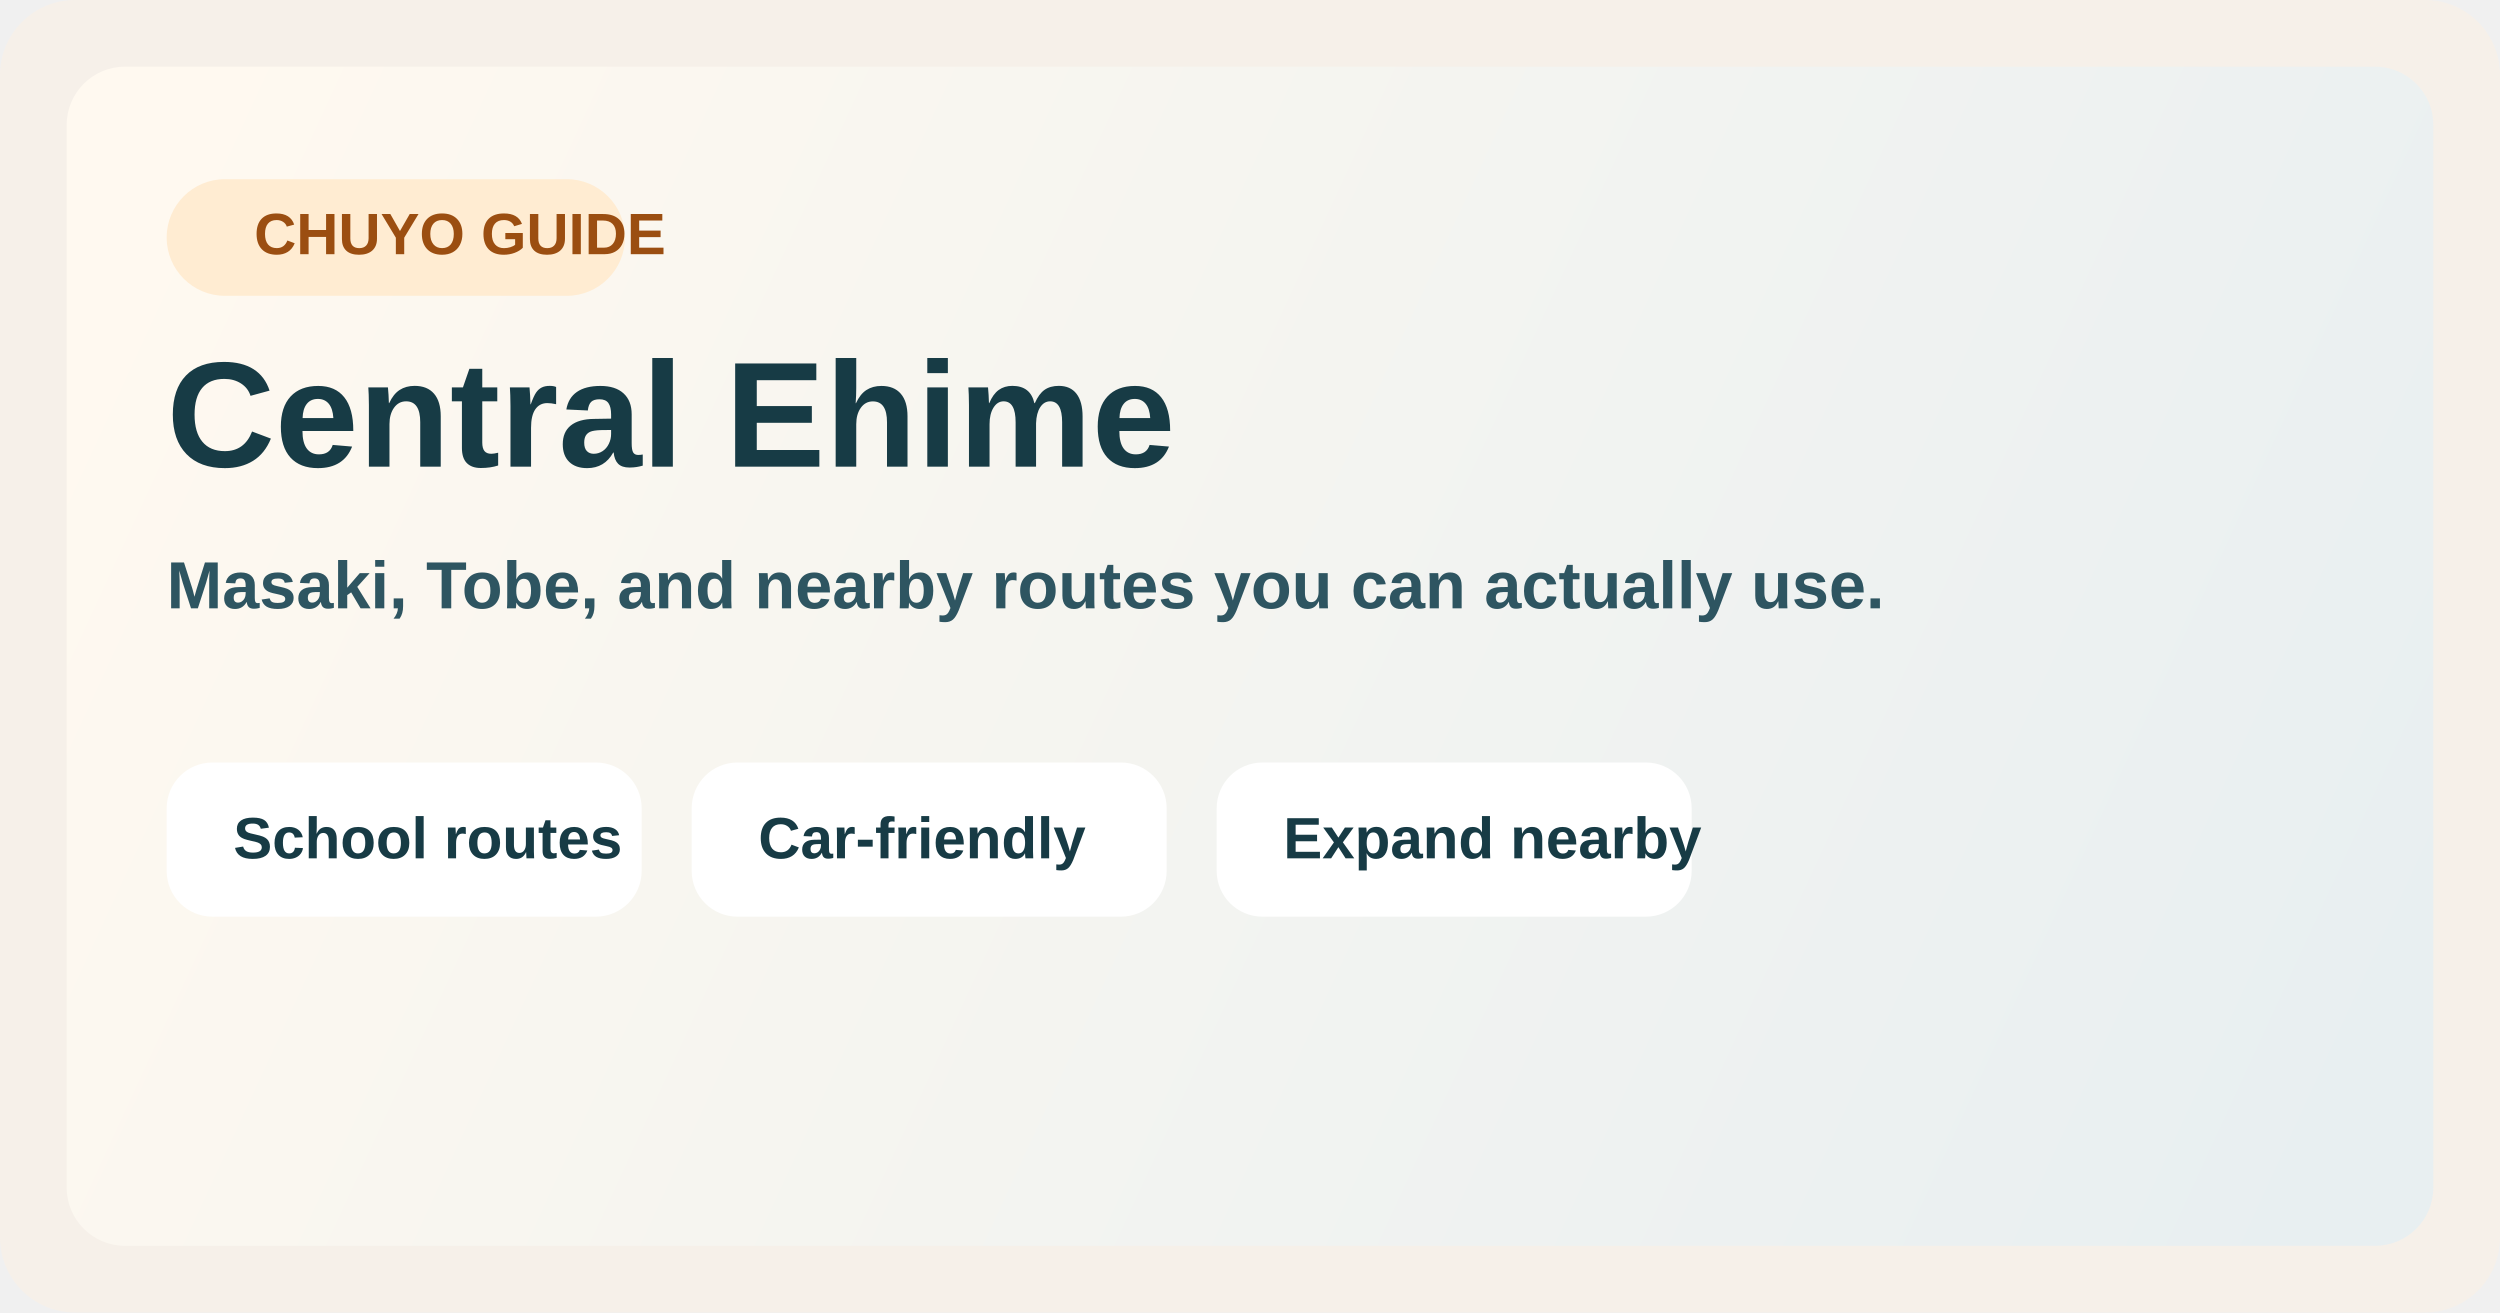
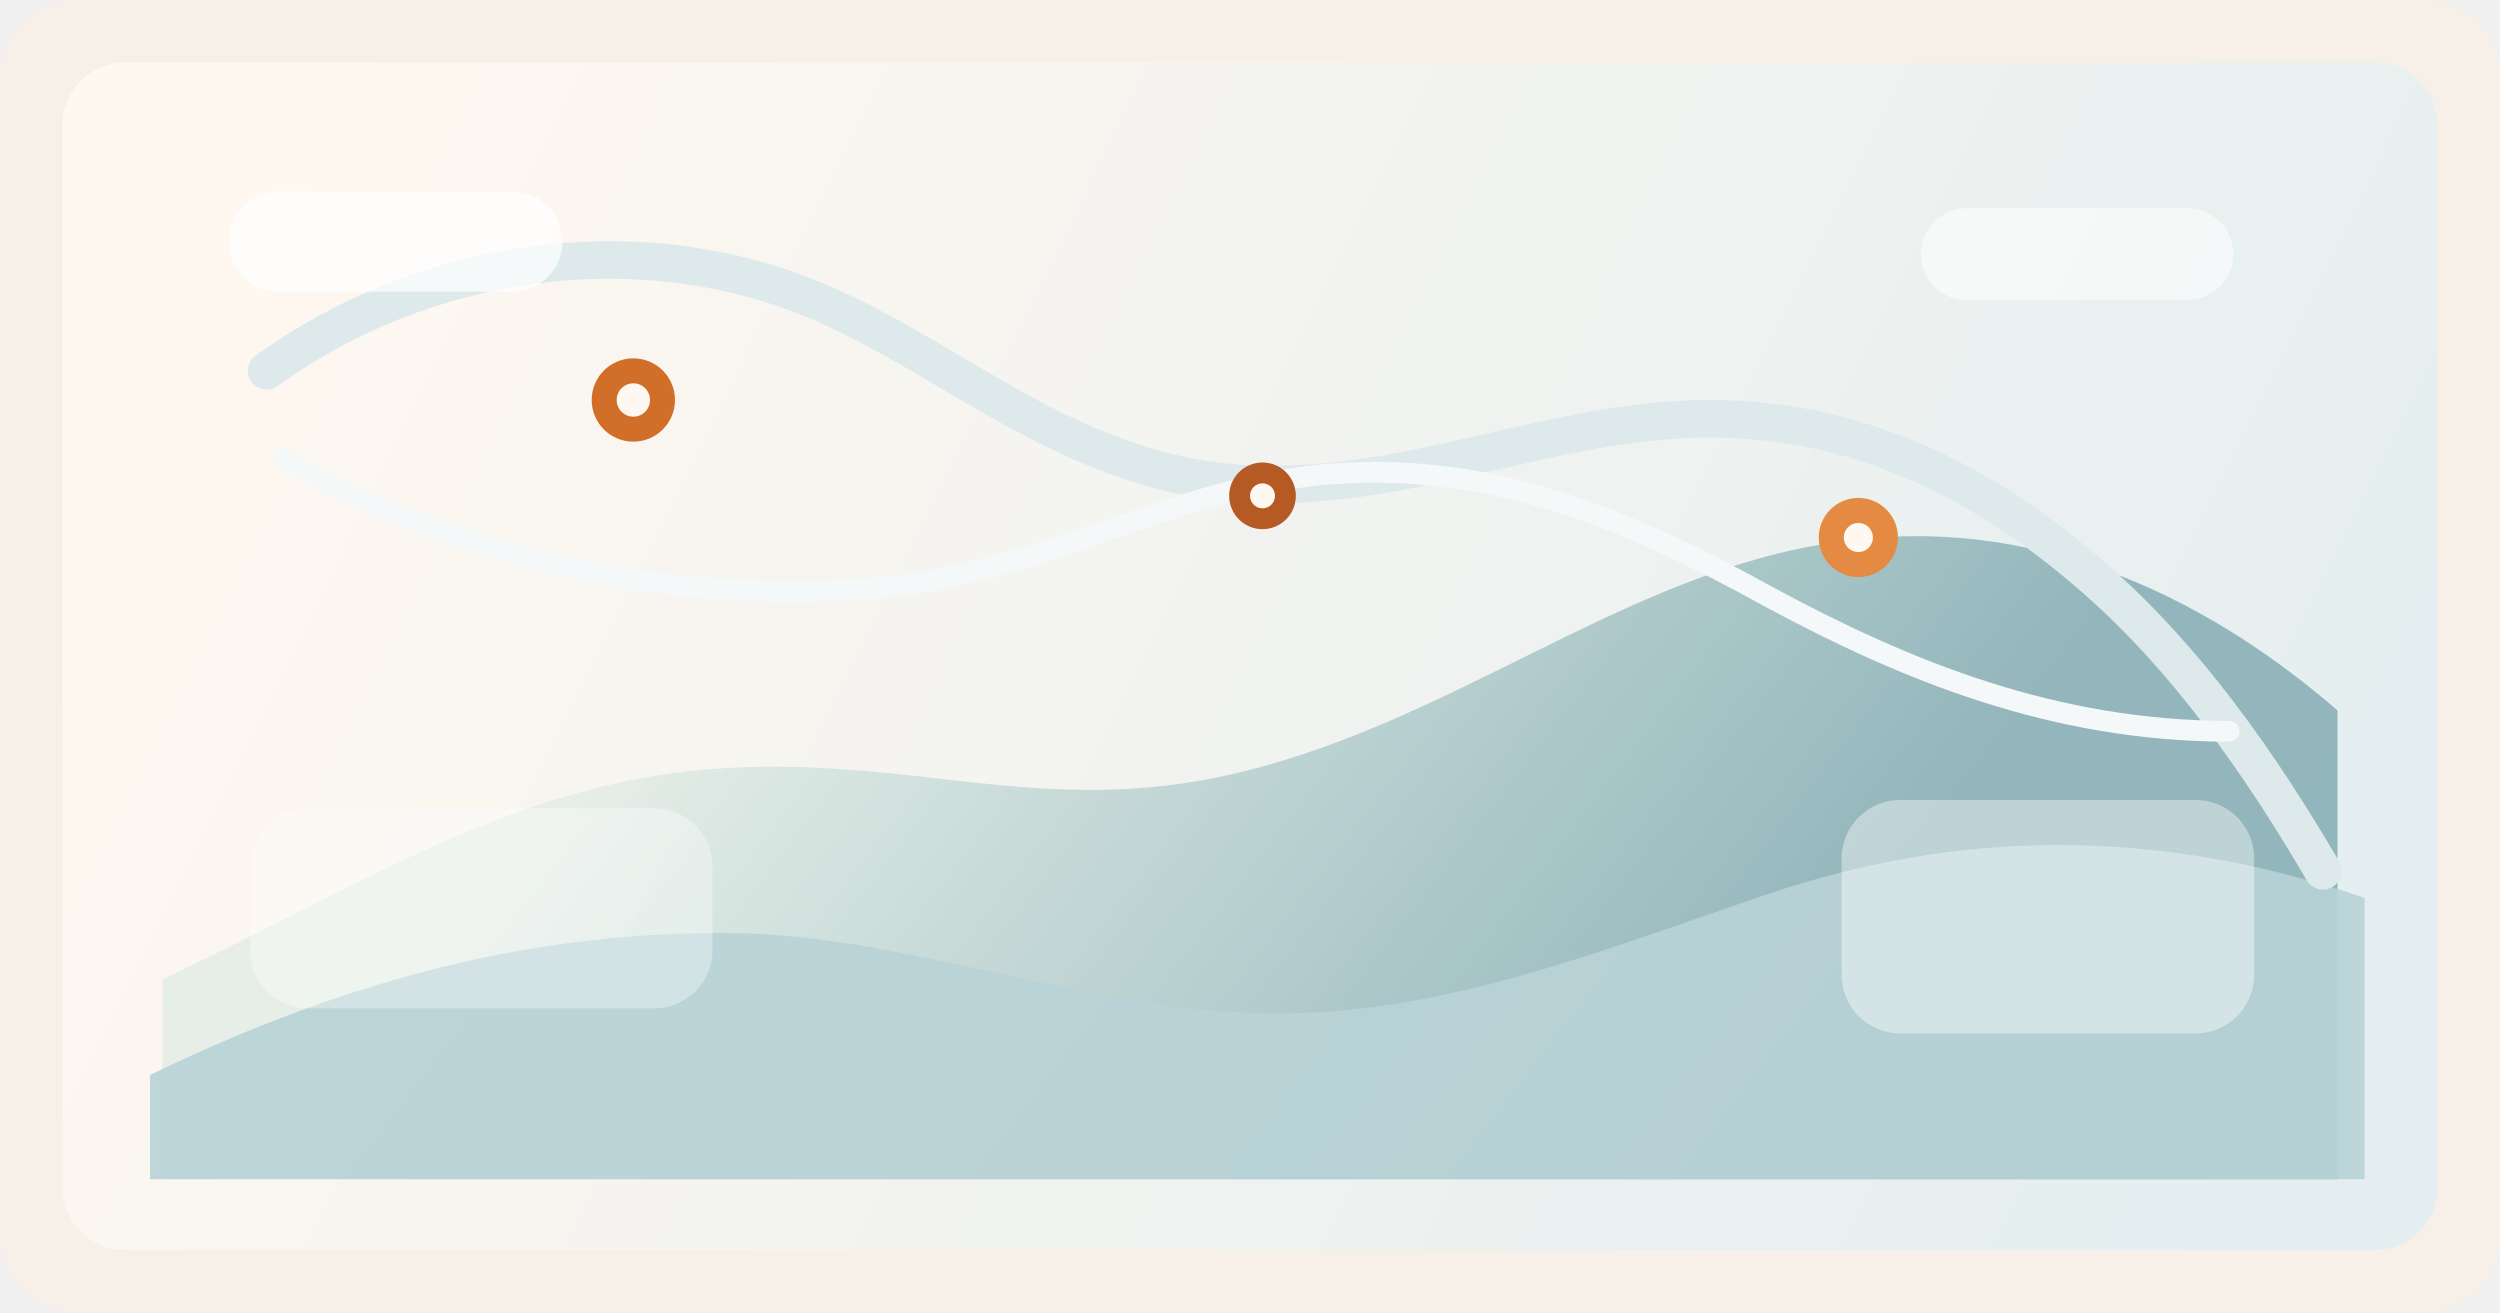
<svg xmlns="http://www.w3.org/2000/svg" width="1200" height="630" viewBox="0 0 1200 630" fill="none">
  <rect width="1200" height="630" rx="36" fill="#F6F0E9" />
-   <rect x="32" y="32" width="1136" height="566" rx="28" fill="url(#bg)" />
-   <rect x="80" y="86" width="220" height="56" rx="28" fill="#FFECD2" />
-   <text x="122" y="122" fill="#9B4E11" font-family="Arial, sans-serif" font-size="28" font-weight="700">CHUYO GUIDE</text>
-   <text x="80" y="224" fill="#173B45" font-family="Arial, sans-serif" font-size="72" font-weight="700">Central Ehime</text>
-   <text x="80" y="292" fill="#2E5561" font-family="Arial, sans-serif" font-size="32" font-weight="600">Masaki, Tobe, and nearby routes you can actually use.</text>
-   <rect x="80" y="366" width="228" height="74" rx="22" fill="#FFFFFF" />
-   <rect x="332" y="366" width="228" height="74" rx="22" fill="#FFFFFF" />
-   <rect x="584" y="366" width="228" height="74" rx="22" fill="#FFFFFF" />
-   <text x="112" y="412" fill="#173B45" font-family="Arial, sans-serif" font-size="28" font-weight="700">School routes</text>
-   <text x="364" y="412" fill="#173B45" font-family="Arial, sans-serif" font-size="28" font-weight="700">Car-friendly</text>
-   <text x="616" y="412" fill="#173B45" font-family="Arial, sans-serif" font-size="28" font-weight="700">Expand nearby</text>
+   <rect x="30" y="30" width="1140" height="570" rx="30" fill="url(#bg)" />
+   <path d="M78 470C164 430 239 380 332 370C430 360 493 392 585 373C695 350 779 274 883 260C973 247 1055 283 1122 341V566H78V470Z" fill="url(#ground)" opacity="0.94" />
+   <path d="M72 516C167 470 258 446 357 448C449 451 533 491 631 486C706 482 778 453 849 429C938 399 1033 396 1135 431V566H72V516Z" fill="#B8D2D7" opacity="0.92" />
+   <path d="M128 178C204 123 304 110 386 142C452 168 505 221 584 231C659 240 727 208 798 202C878 195 946 225 1007 279C1049 316 1084 365 1115 418" stroke="#DDE9EB" stroke-width="18" stroke-linecap="round" />
+   <path d="M136 220C214 266 323 292 423 282C503 274 559 236 633 228C715 220 783 250 850 287C915 322 986 351 1070 351" stroke="#F4F8F8" stroke-width="10" stroke-linecap="round" />
+   <circle cx="304" cy="192" r="20" fill="#D16F2A" />
+   <circle cx="304" cy="192" r="8" fill="#FFF8F1" />
+   <circle cx="606" cy="238" r="16" fill="#B55A22" />
+   <circle cx="606" cy="238" r="6" fill="#FFF8F1" />
+   <circle cx="892" cy="258" r="19" fill="#E48A43" />
+   <circle cx="892" cy="258" r="7" fill="#FFF8F1" />
+   <rect x="110" y="92" width="160" height="48" rx="24" fill="#FFFFFF" opacity="0.72" />
+   <rect x="922" y="100" width="150" height="44" rx="22" fill="#FFFFFF" opacity="0.56" />
+   <rect x="884" y="384" width="198" height="112" rx="28" fill="#FFFFFF" opacity="0.4" />
+   <rect x="120" y="388" width="222" height="96" rx="28" fill="#FFFFFF" opacity="0.34" />
  <defs>
-     <linearGradient id="bg" x1="80" y1="80" x2="1120" y2="560" gradientUnits="userSpaceOnUse">
-       <stop stop-color="#FFF9F0" />
-       <stop offset="1" stop-color="#E8EFF1" />
+     <linearGradient id="bg" x1="100" y1="72" x2="1088" y2="560" gradientUnits="userSpaceOnUse">
+       <stop stop-color="#FFF8F0" />
+       <stop offset="1" stop-color="#E4EEF0" />
+     </linearGradient>
+     <linearGradient id="ground" x1="394" y1="230" x2="816" y2="554" gradientUnits="userSpaceOnUse">
+       <stop stop-color="#E4EEE7" />
+       <stop offset="1" stop-color="#8CB2B8" />
    </linearGradient>
  </defs>
</svg>
